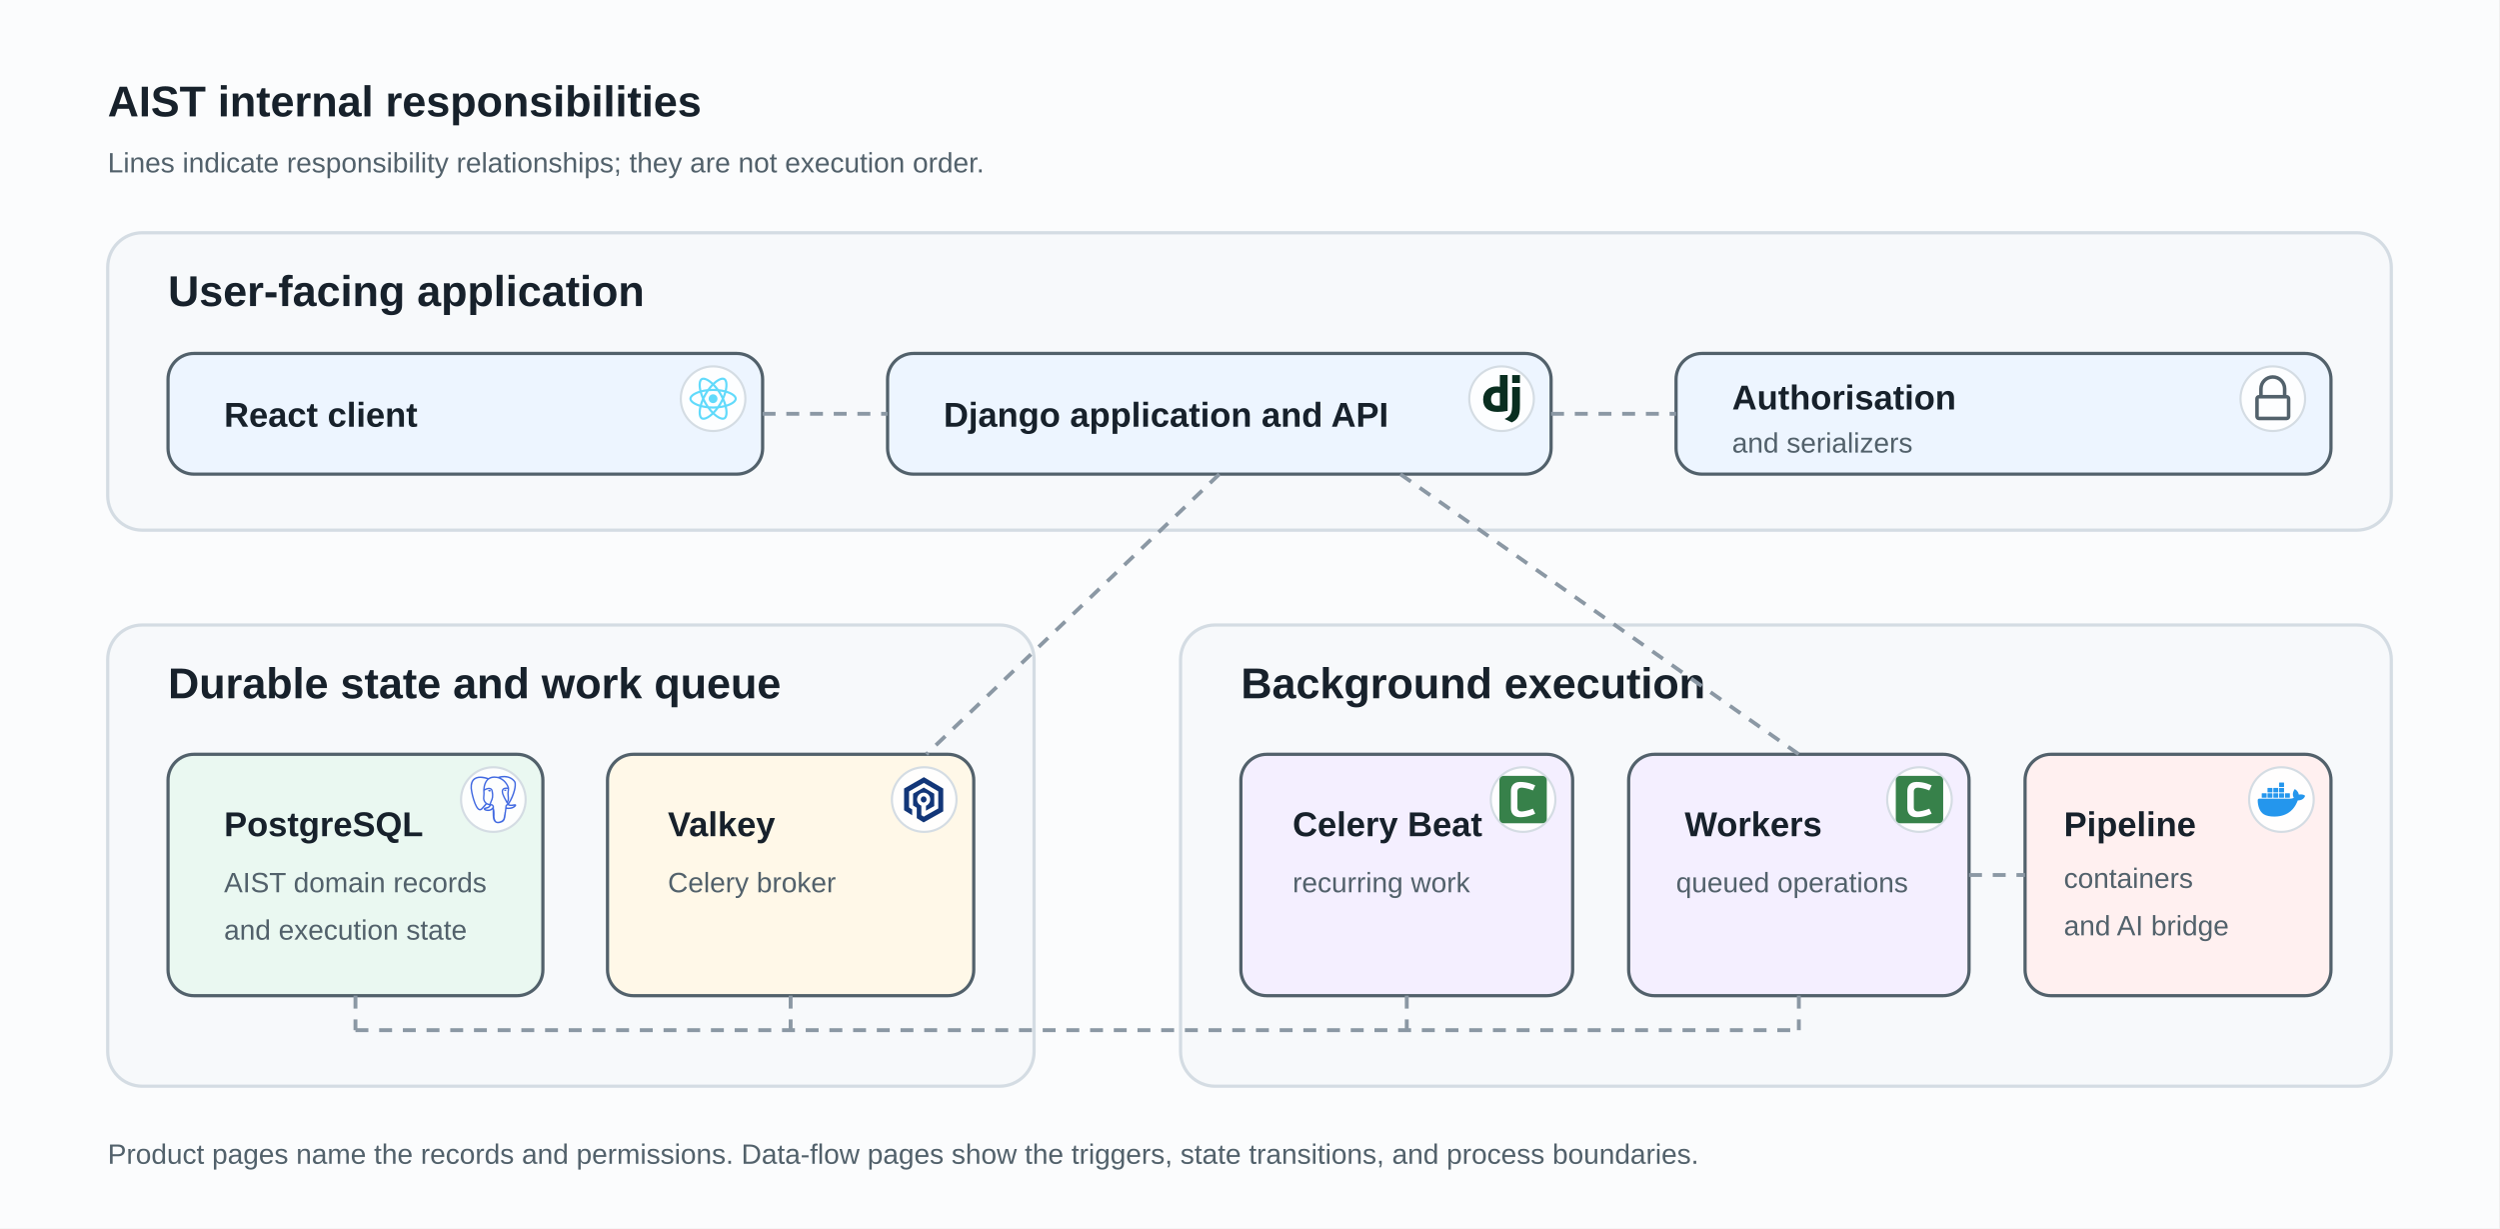
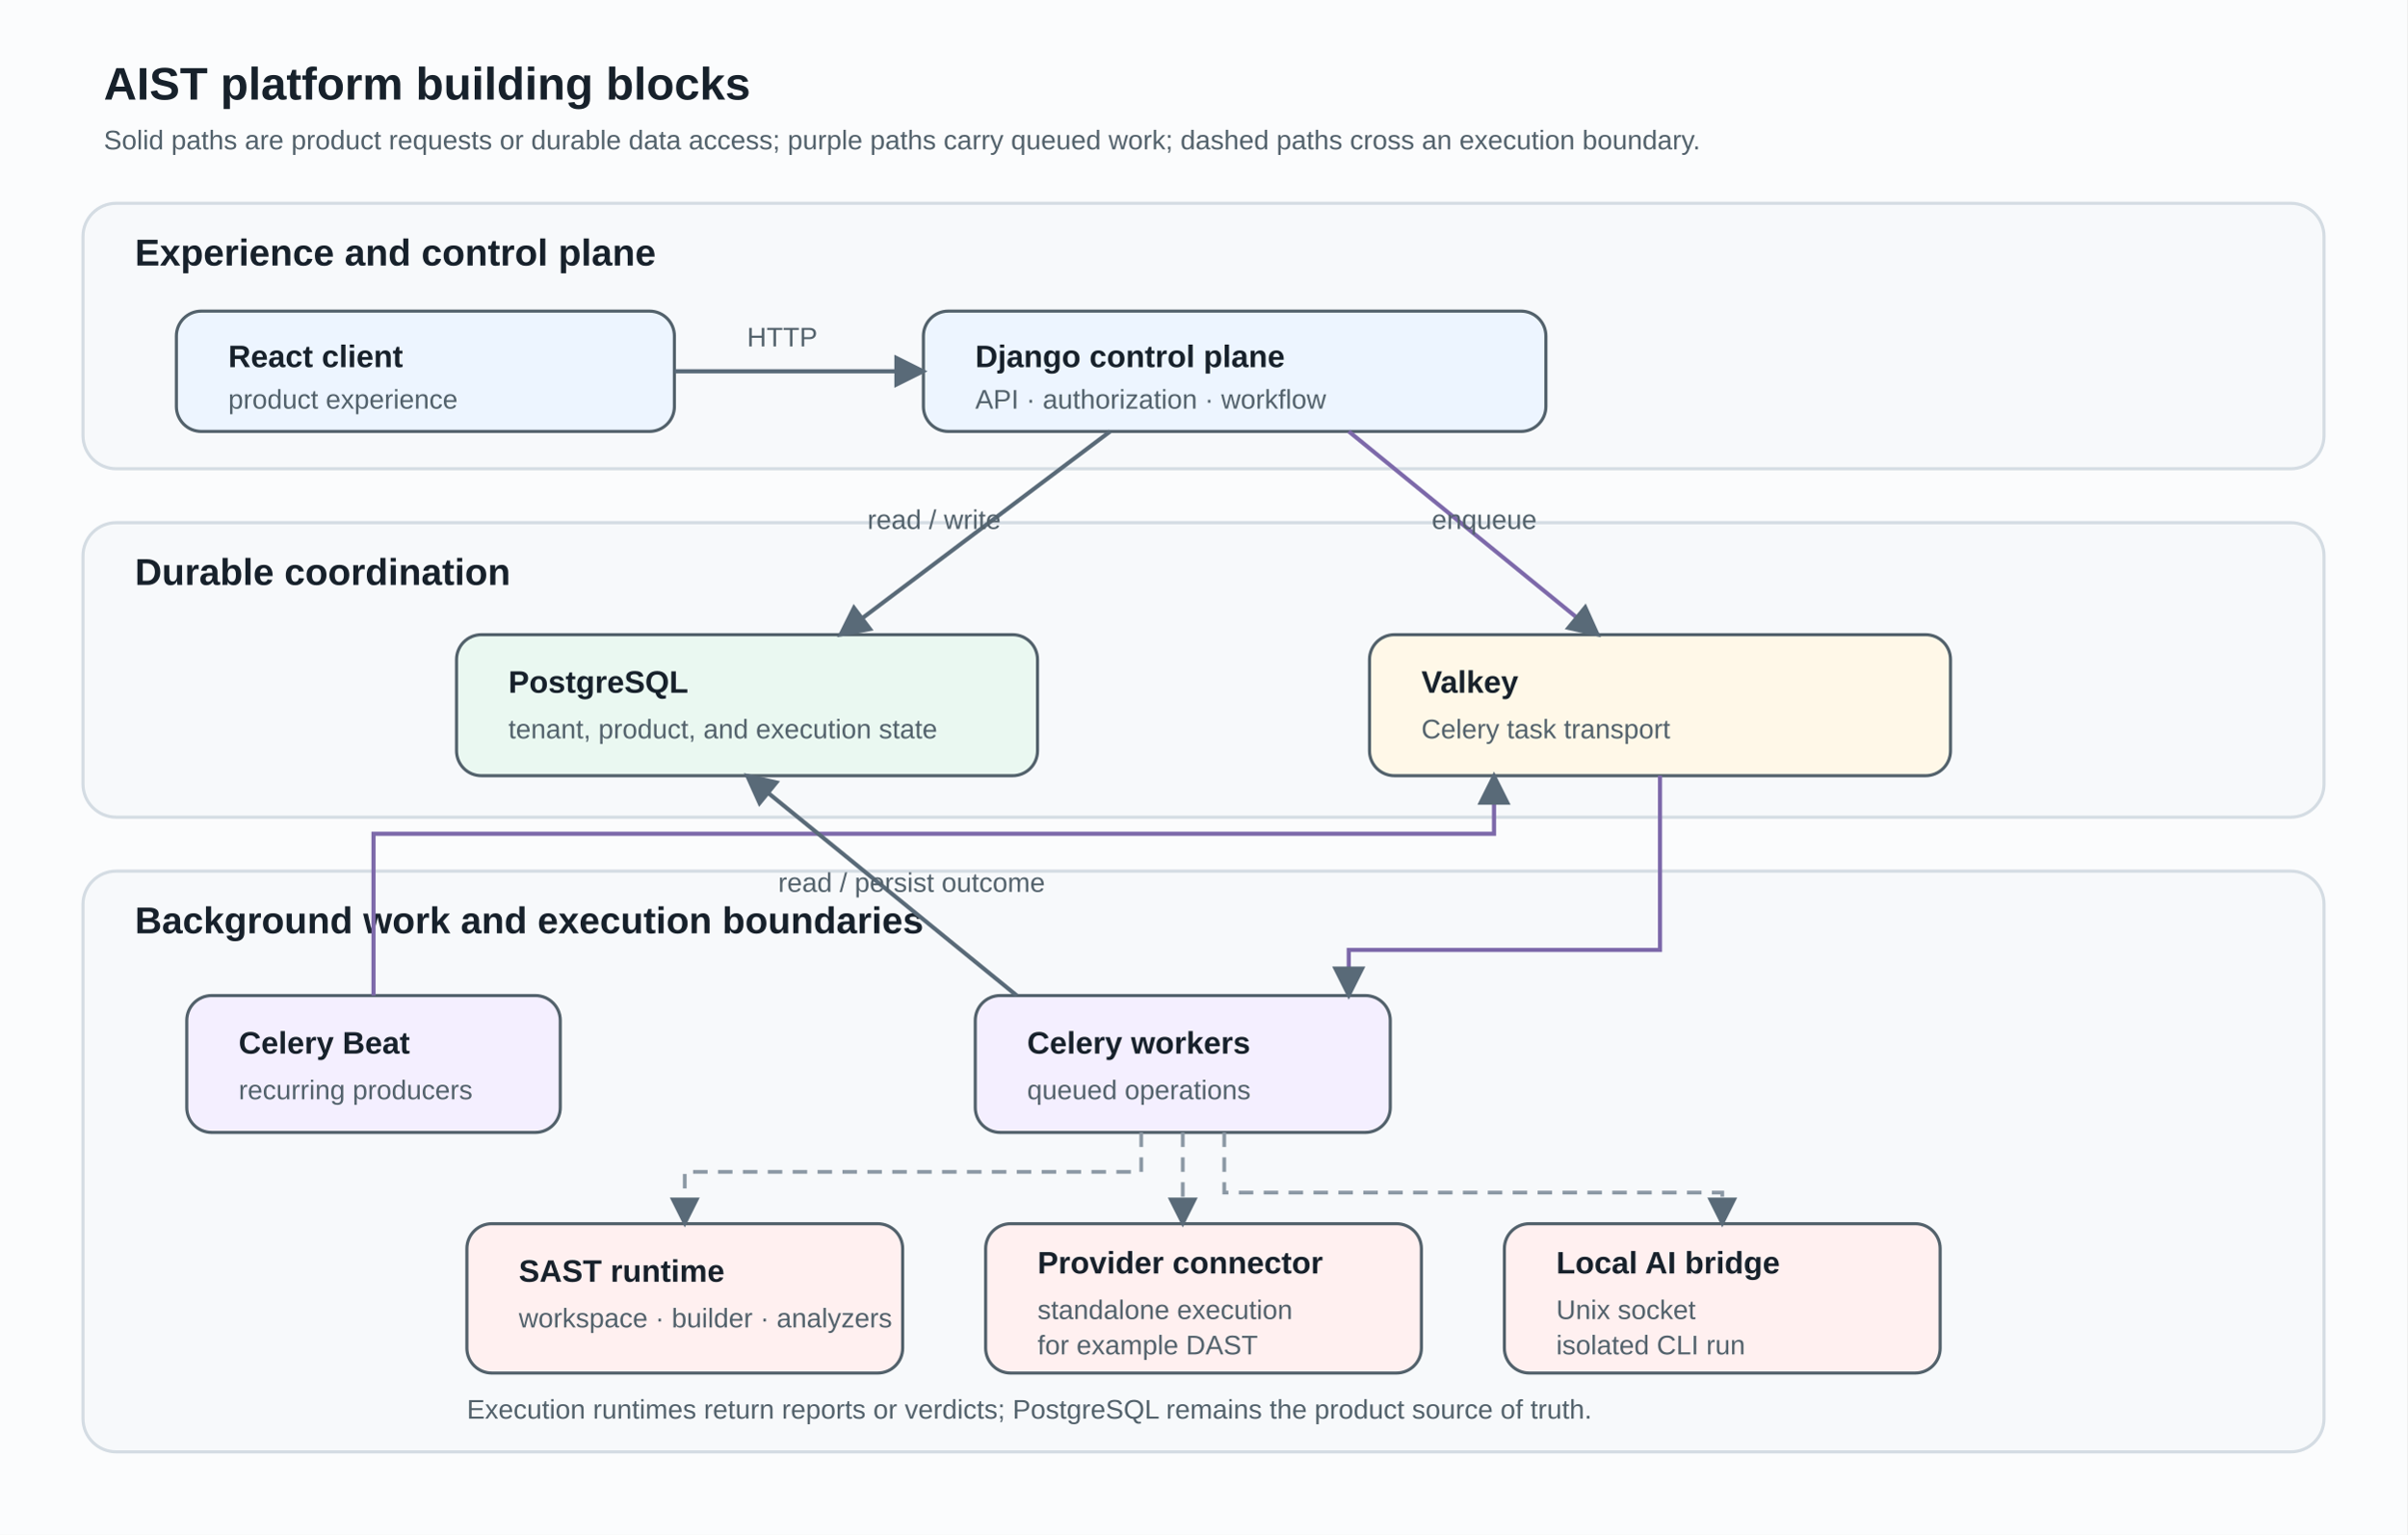
- <svg xmlns="http://www.w3.org/2000/svg" width="1160" height="570" viewBox="0 0 1160 570" role="img" aria-labelledby="title desc">
+ <svg xmlns="http://www.w3.org/2000/svg" width="1160" height="740" viewBox="0 0 1160 740" role="img" aria-labelledby="title desc">
  <defs>
-     <style>text{font-family:Arial,sans-serif;fill:#17212b}.h{font-size:20px;font-weight:700}.t{font-size:16px;font-weight:700}.s{font-size:13px;fill:#52616b}.g{fill:#f7f9fb;stroke:#d4dce3;stroke-width:1.5;rx:16}.b{stroke:#52616b;stroke-width:1.5;rx:12}.line{stroke:#8b98a4;stroke-width:1.8;fill:none;stroke-dasharray:6 5}.chip{fill:#ffffff;fill-opacity:.9;stroke:#d4dce3;stroke-width:1}</style>
-     <symbol id="ico-react" viewBox="0 0 24 24">
-       <path fill="#61DAFB" d="M14.23 12.004a2.236 2.236 0 0 1-2.235 2.236 2.236 2.236 0 0 1-2.236-2.236 2.236 2.236 0 0 1 2.235-2.236 2.236 2.236 0 0 1 2.236 2.236zm2.648-10.69c-1.346 0-3.107.96-4.888 2.622-1.78-1.653-3.542-2.602-4.887-2.602-.41 0-.783.093-1.106.278-1.375.793-1.683 3.264-.973 6.365C1.98 8.917 0 10.42 0 12.004c0 1.59 1.99 3.097 5.043 4.03-.704 3.113-.39 5.588.988 6.38.32.187.69.275 1.102.275 1.345 0 3.107-.96 4.888-2.624 1.78 1.654 3.542 2.603 4.887 2.603.41 0 .783-.09 1.106-.275 1.374-.792 1.683-3.263.973-6.365C22.02 15.096 24 13.59 24 12.004c0-1.59-1.99-3.097-5.043-4.032.704-3.11.39-5.587-.988-6.38-.318-.184-.688-.277-1.092-.278zm-.005 1.09v.006c.225 0 .406.044.558.127.666.382.955 1.835.73 3.704-.054.46-.142.945-.25 1.44-.96-.236-2.006-.417-3.107-.534-.66-.905-1.345-1.727-2.035-2.447 1.592-1.48 3.087-2.292 4.105-2.295zm-9.77.02c1.012 0 2.514.808 4.11 2.28-.686.72-1.37 1.537-2.02 2.442-1.107.117-2.154.298-3.113.538-.112-.49-.195-.964-.254-1.42-.23-1.868.054-3.32.714-3.707.19-.09.4-.127.563-.132zm4.882 3.05c.455.468.91.992 1.36 1.564-.44-.02-.89-.034-1.345-.034-.46 0-.915.01-1.36.034.44-.572.895-1.096 1.345-1.565zM12 8.1c.74 0 1.477.034 2.202.093.406.582.802 1.203 1.183 1.86.372.64.71 1.29 1.018 1.946-.308.655-.646 1.31-1.013 1.95-.38.66-.773 1.288-1.18 1.87-.728.063-1.466.098-2.21.098-.74 0-1.477-.035-2.202-.093-.406-.582-.802-1.204-1.183-1.86-.372-.64-.71-1.29-1.018-1.946.303-.657.646-1.313 1.013-1.954.38-.66.773-1.286 1.18-1.868.728-.064 1.466-.098 2.21-.098zm-3.635.254c-.24.377-.48.763-.704 1.16-.225.39-.435.782-.635 1.174-.265-.656-.49-1.31-.676-1.947.64-.15 1.315-.283 2.015-.386zm7.26 0c.695.103 1.365.23 2.006.387-.18.632-.405 1.282-.66 1.933-.2-.39-.41-.783-.64-1.174-.225-.392-.465-.774-.705-1.146zm3.063.675c.484.15.944.317 1.375.498 1.732.74 2.852 1.708 2.852 2.476-.005.768-1.125 1.74-2.857 2.475-.42.18-.88.342-1.355.493-.28-.958-.646-1.956-1.1-2.98.45-1.017.81-2.01 1.085-2.964zm-13.395.004c.278.96.645 1.957 1.1 2.98-.45 1.017-.812 2.01-1.086 2.964-.484-.15-.944-.318-1.37-.5-1.732-.737-2.852-1.706-2.852-2.474 0-.768 1.12-1.742 2.852-2.476.42-.18.88-.342 1.356-.494zm11.678 4.28c.265.657.49 1.312.676 1.948-.64.157-1.316.29-2.016.39.24-.375.48-.762.705-1.158.225-.39.435-.788.636-1.18zm-9.945.02c.2.392.41.783.64 1.175.23.39.465.772.705 1.143-.695-.102-1.365-.23-2.006-.386.18-.63.406-1.282.66-1.933zM17.92 16.32c.112.493.2.968.254 1.423.23 1.868-.054 3.32-.714 3.708-.147.09-.338.128-.563.128-1.012 0-2.514-.807-4.11-2.28.686-.72 1.37-1.536 2.02-2.44 1.107-.118 2.154-.3 3.113-.54zm-11.83.01c.96.234 2.006.415 3.107.532.66.905 1.345 1.727 2.035 2.446-1.595 1.483-3.092 2.295-4.11 2.295-.22-.005-.406-.05-.553-.132-.666-.38-.955-1.834-.73-3.703.054-.46.142-.944.25-1.438zm4.56.64c.44.02.89.034 1.345.034.46 0 .915-.01 1.36-.034-.44.572-.895 1.095-1.345 1.565-.455-.47-.91-.993-1.36-1.565z" />
-     </symbol>
-     <symbol id="ico-django" viewBox="0 0 24 24">
-       <path fill="#092E20" d="M11.146 0h3.924v18.166c-2.013.382-3.491.535-5.096.535-4.791 0-7.288-2.166-7.288-6.32 0-4.002 2.65-6.6 6.753-6.6.637 0 1.121.05 1.707.203zm0 9.143a3.894 3.894 0 00-1.325-.204c-1.988 0-3.134 1.223-3.134 3.365 0 2.09 1.096 3.236 3.109 3.236.433 0 .79-.025 1.35-.102V9.142zM21.314 6.06v9.098c0 3.134-.229 4.638-.917 5.937-.637 1.249-1.478 2.039-3.211 2.905l-3.644-1.733c1.733-.815 2.574-1.53 3.109-2.625.561-1.121.739-2.421.739-5.835V6.059h3.924zM17.39.021h3.924v4.026H17.39z" />
-     </symbol>
-     <symbol id="ico-postgresql" viewBox="0 0 24 24">
-       <path fill="#4169E1" d="M23.559 14.723a.527.527 0 0 0-.056-.119c-.139-.263-.477-.342-1.007-.232-1.653.341-2.293.131-2.526-.019 1.342-2.048 2.445-4.522 3.041-6.83.271-1.051.798-3.524.122-4.732a1.564 1.564 0 0 0-.151-.235C21.693.909 19.801.025 17.51.001c-1.495-.016-2.771.346-3.116.479a9.449 9.449 0 0 0-.516-.082 8.044 8.044 0 0 0-1.311-.128c-1.182-.018-2.204.264-3.05.841-.857-.321-4.789-1.645-7.222.079C.936 2.153.309 3.873.43 6.304c.041.818.507 3.334 1.242 5.744.46 1.506.939 2.702 1.433 3.582.553.994 1.126 1.593 1.714 1.79.447.149 1.133.144 1.858-.728.801-.964 1.59-1.826 1.945-2.207.435.235.906.362 1.39.377a.057.057 0 0 0 0.0.004 11.031 11.031 0 0 0-.247.305c-.339.43-.409.52-1.5.744-.31.064-1.134.234-1.146.811-.003.122.033.231.092.327.227.423.922.61 1.015.633 1.335.334 2.504.092 3.371-.679-.017 2.231.077 4.417.345 5.087.221.553.762 1.905 2.469 1.904.251 0 .526-.029.83-.094 1.782-.382 2.556-1.17 2.855-2.906.15-.871.402-2.875.539-4.101.017-.07.036-.121.057-.136.001-.001.07-.047.427.031a.367.367 0 0 0 .044.007l.254.022.015.001c.847.038 1.911-.143 2.531-.431.644-.299 1.806-1.032 1.595-1.67zM2.371 11.877c-.744-2.436-1.178-4.885-1.212-5.572-.109-2.171.417-3.683 1.562-4.493 1.837-1.299 4.84-.541 6.108-.13-.003.003-.007.006-.01.009-2.024 2.044-1.976 5.536-1.971 5.75-0.0.082.007.199.016.359.035.587.1 1.68-.073 2.918-.161 1.15.194 2.276.973 3.089.081.084.165.163.252.237-.347.371-1.1 1.193-1.903 2.158-.568.682-.96.552-1.089.509-.392-.131-.813-.587-1.238-1.322-.48-.839-.964-2.032-1.415-3.513zm6.007 5.087c-.171-.043-.327-.113-.432-.177.089-.039.237-.09.483-.141 1.283-.264 1.482-.451 1.914-1.0.099-.126.212-.269.367-.443a.355.355 0 0 0 .074-.13c.171-.151.272-.11.437-.042.156.065.308.26.369.475.029.102.062.294-.045.444-.904 1.266-2.222 1.249-3.168 1.013zm2.094-3.988-.052.141c-.133.357-.257.688-.333 1.003-.667-.002-1.317-.287-1.81-.802-.628-.655-.913-1.566-.782-2.5.183-1.308.115-2.447.079-3.059-.005-.086-.009-.161-.012-.22.296-.262 1.666-.996 2.643-.772.446.102.718.406.831.928.585 2.704.077 3.831-.33 4.736-.084.187-.163.363-.231.545zm7.364 4.572c-.017.177-.036.376-.062.596l-.146.438a.355.355 0 0 0-.018.108c-.006.475-.054.649-.115.869-.063.229-.135.489-.179 1.058-.11 1.414-.878 2.227-2.417 2.557-1.516.325-1.784-.497-2.021-1.222a6.582 6.582 0 0 0-.077-.227c-.215-.586-.191-1.412-.157-2.555.017-.561-.025-1.901-.33-2.646.004-.293.011-.591.019-.892a.353.353 0 0 0-.015-.113 1.493 1.493 0 0 0-.044-.208c-.123-.428-.421-.787-.78-.935-.142-.059-.404-.167-.718-.087.067-.276.183-.588.309-.925l.053-.142c.059-.16.134-.326.213-.501.426-.948 1.011-2.245.377-5.177-.237-1.098-1.03-1.634-2.232-1.51-.721.075-1.38.365-1.709.532a5.672 5.672 0 0 0-.196.104c.092-1.106.439-3.174 1.736-4.482a4.031 4.031 0 0 1 .303-.276.353.353 0 0 0 .145-.064c.752-.571 1.694-.851 2.802-.833.409.007.802.034 1.174.081 1.939.354 3.244 1.447 4.036 2.383.814.962 1.255 1.931 1.431 2.454-1.323-.135-2.223.127-2.68.779-.993 1.419.543 4.173 1.281 5.496.135.243.252.452.289.541.24.583.551.971.779 1.255.07.087.137.171.189.245-.401.116-1.121.383-1.055 1.717-.012.156-.042.447-.083.815-.046.208-.07.46-.099.766zm.89-1.621c-.041-.832.269-.918.597-1.01a2.857 2.857 0 0 0 .135-.041 1.202 1.202 0 0 0 .134.103c.57.377 1.582.421 3.007.134-.202.177-.519.399-.953.601-.41.19-1.096.333-1.747.364-.72.034-1.086-.081-1.172-.151zm.57-9.271c-.006.351-.054.669-.105 1.002-.055.358-.112.727-.126 1.176-.014.437.04.891.093 1.33.107.887.216 1.8-.207 2.701a3.527 3.527 0 0 1-.188-.386c-.053-.128-.167-.333-.325-.616-.616-1.104-2.057-3.69-1.319-4.745.38-.543 1.341-.566 2.178-.463zm.228 7.014a12.376 12.376 0 0 0-.085-.107l-.035-.044c.726-1.2.584-2.386.458-3.438-.052-.432-.101-.84-.088-1.223.013-.406.067-.754.118-1.091.064-.415.129-.844.111-1.351.013-.053.019-.116.012-.19-.046-.485-.6-1.938-1.729-3.253-.608-.707-1.49-1.497-2.689-2.039.525-.107 1.233-.203 2.024-.186 2.051.046 3.675.814 4.824 2.282a.908.908 0 0 1 .067.1c.723 1.356-.276 6.275-2.987 10.54zm-8.817-6.116c-.025.179-.309.422-.621.422a.582.582 0 0 1-.081-.006c-.187-.026-.377-.144-.506-.316-.046-.06-.12-.178-.105-.284.005-.04.026-.099.092-.149.118-.089.352-.123.61-.087.316.044.643.194.611.419zm7.931-.411c.011.079-.049.201-.153.31-.068.072-.212.196-.408.223a.546.546 0 0 1-.075.005c-.293 0-.541-.234-.561-.372-.024-.176.264-.311.561-.352.297-.041.611.009.636.185z" />
-     </symbol>
-     <symbol id="ico-valkey" viewBox="0 0 64 73">
-       <path fill="#123678" d="M 13.482 60.695 L 0.998 52.884 L 0.998 19.503 L 31.528 2.001 L 61.318 19.532 L 61.318 54.645 L 31.055 71.689 L 20.548 65.116 L 20.548 51.041 L 20.548 49.12 L 14.852 45.556 L 14.852 27.453 L 31.346 17.997 L 47.464 27.482 L 47.464 46.451 L 34.703 53.638 L 34.703 45.999 C 38.529 44.526 41.274 40.739 41.274 36.27 C 41.274 30.511 36.713 25.884 31.158 25.884 C 25.603 25.884 21.042 30.511 21.042 36.27 C 21.042 40.739 23.787 44.526 27.612 45.999 L 27.612 60.474 L 31.261 62.756 L 53.635 50.155 L 53.635 23.925 L 31.477 10.885 L 8.681 23.954 L 8.681 48.629 L 13.482 51.633 L 13.482 60.695 Z M 31.158 31.498 C 33.672 31.498 35.66 33.664 35.66 36.27 C 35.66 38.877 33.672 41.043 31.158 41.043 C 28.644 41.043 26.656 38.877 26.656 36.27 C 26.656 33.664 28.644 31.498 31.158 31.498 Z" />
-     </symbol>
-     <symbol id="ico-celery" viewBox="0 0 24 24">
-       <path fill="#37814A" d="M2.303 0A2.298 2.298 0 0 0 0 2.303v19.394A2.298 2.298 0 0 0 2.303 24h19.394A2.298 2.298 0 0 0 24 21.697V2.303A2.298 2.298 0 0 0 21.697 0zm8.177 3.072c4.098 0 7.028 1.438 7.68 1.764l-1.194 2.55c-2.442-1.057-4.993-1.41-5.672-1.41-1.574 0-2.17.922-2.17 1.763v8.494c0 .869.596 1.791 2.17 1.791.679 0 3.23-.38 5.672-1.41l1.194 2.496c-.435.271-3.637 1.818-7.68 1.818-1.112 0-4.64-.244-4.64-4.64V7.713c0-4.397 3.528-4.64 4.64-4.64z" />
-     </symbol>
-     <symbol id="ico-lock" viewBox="0 0 24 24">
-       <path fill="none" stroke="#52616b" stroke-width="1.8" stroke-linecap="round" stroke-linejoin="round" d="M6 11V7a6 6 0 0 1 12 0v4M5 11h14a1 1 0 0 1 1 1v9a1 1 0 0 1-1 1H5a1 1 0 0 1-1-1v-9a1 1 0 0 1 1-1z" />
-     </symbol>
-     <symbol id="ico-docker" viewBox="0 0 24 24">
-       <path fill="#2496ED" d="M13.983 11.078h2.119a.186.186 0 00.186-.185V9.006a.186.186 0 00-.186-.186h-2.119a.185.185 0 00-.185.185v1.888c0 .102.083.185.185.185m-2.954-5.43h2.118a.186.186 0 00.186-.186V3.574a.186.186 0 00-.186-.185h-2.118a.185.185 0 00-.185.185v1.888c0 .102.082.185.185.185m0 2.716h2.118a.187.187 0 00.186-.186V6.29a.186.186 0 00-.186-.185h-2.118a.185.185 0 00-.185.185v1.887c0 .102.082.185.185.186m-2.93 0h2.12a.186.186 0 00.184-.186V6.29a.185.185 0 00-.185-.185H8.1a.185.185 0 00-.185.185v1.887c0 .102.083.185.185.186m-2.964 0h2.119a.186.186 0 00.185-.186V6.29a.185.185 0 00-.185-.185H5.136a.186.186 0 00-.186.185v1.887c0 .102.084.185.186.186m5.893 2.715h2.118a.186.186 0 00.186-.185V9.006a.186.186 0 00-.186-.186h-2.118a.185.185 0 00-.185.185v1.888c0 .102.082.185.185.185m-2.93 0h2.12a.185.185 0 00.184-.185V9.006a.185.185 0 00-.184-.186h-2.12a.185.185 0 00-.184.185v1.888c0 .102.083.185.185.185m-2.964 0h2.119a.185.185 0 00.185-.185V9.006a.185.185 0 00-.184-.186h-2.12a.186.186 0 00-.186.186v1.887c0 .102.084.185.186.185m-2.92 0h2.12a.185.185 0 00.184-.185V9.006a.185.185 0 00-.184-.186h-2.12a.185.185 0 00-.184.185v1.888c0 .102.082.185.185.185M23.763 9.89c-.065-.051-.672-.51-1.954-.51-.338.001-.676.03-1.01.087-.248-1.7-1.653-2.53-1.716-2.566l-.344-.199-.226.327c-.284.438-.49.922-.612 1.43-.23.97-.09 1.882.403 2.661-.595.332-1.55.413-1.744.42H.751a.751.751 0 00-.75.748 11.376 11.376 0 00.692 4.062c.545 1.428 1.355 2.48 2.41 3.124 1.18.723 3.1 1.137 5.275 1.137.983.003 1.963-.086 2.93-.266a12.248 12.248 0 003.823-1.389c.98-.567 1.86-1.288 2.61-2.136 1.252-1.418 1.998-2.997 2.553-4.4h.221c1.372 0 2.215-.549 2.68-1.009.309-.293.55-.65.707-1.046l.098-.288Z" />
-     </symbol>
+     <style>
+       text{font-family:Arial,sans-serif;fill:#17212b}.title{font-size:22px;font-weight:700}.group{font-size:18px;font-weight:700}.name{font-size:15px;font-weight:700}.detail{font-size:13px;fill:#52616b}.box{stroke:#52616b;stroke-width:1.5;rx:12}.lane{fill:#f7f9fb;stroke:#d4dce3;stroke-width:1.5;rx:16}.flow{fill:none;stroke:#596a78;stroke-width:2;marker-end:url(#arrow)}.async{fill:none;stroke:#7d69aa;stroke-width:2;marker-end:url(#arrow)}.control{fill:none;stroke:#8b98a4;stroke-width:1.8;stroke-dasharray:7 5;marker-end:url(#arrow)}
+     </style>
+     <marker id="arrow" markerWidth="8" markerHeight="8" refX="7" refY="4" orient="auto">
+       <path d="M0 0L8 4L0 8Z" fill="#596a78" />
+     </marker>
  </defs>
-   <rect width="1160" height="570" fill="#fbfcfd" />
-   <text x="50" y="54" class="h">AIST internal responsibilities</text>
-   <text x="50" y="80" class="s">Lines indicate responsibility relationships; they are not execution order.</text>
-   <rect x="50" y="108" width="1060" height="138" class="g" />
-   <text x="78" y="142" class="h">User-facing application</text>
-   <rect x="78" y="164" width="276" height="56" class="b" fill="#edf5ff" />
-   <text x="104" y="198" class="t">React client</text>
-   <circle cx="331" cy="185" r="15" class="chip" />
-   <use href="#ico-react" x="320" y="174" width="22" height="22" aria-hidden="true" />
-   <rect x="412" y="164" width="308" height="56" class="b" fill="#edf5ff" />
-   <text x="438" y="198" class="t">Django application and API</text>
-   <circle cx="697" cy="185" r="15" class="chip" />
-   <use href="#ico-django" x="686" y="174" width="22" height="22" aria-hidden="true" />
-   <rect x="778" y="164" width="304" height="56" class="b" fill="#edf5ff" />
-   <text x="804" y="190" class="t">Authorisation</text>
-   <text x="804" y="210" class="s">and serializers</text>
-   <circle cx="1055" cy="185" r="15" class="chip" />
-   <use href="#ico-lock" x="1044" y="174" width="22" height="22" aria-hidden="true" />
-   <rect x="50" y="290" width="430" height="214" class="g" />
-   <text x="78" y="324" class="h">Durable state and work queue</text>
-   <rect x="78" y="350" width="174" height="112" class="b" fill="#eaf8f1" stroke="#4d9874" />
-   <text x="104" y="388" class="t">PostgreSQL</text>
-   <text x="104" y="414" class="s">AIST domain records</text>
-   <text x="104" y="436" class="s">and execution state</text>
-   <circle cx="229" cy="371" r="15" class="chip" />
-   <use href="#ico-postgresql" x="218" y="360" width="22" height="22" aria-hidden="true" />
-   <rect x="282" y="350" width="170" height="112" class="b" fill="#fff8e8" stroke="#9e751d" />
-   <text x="310" y="388" class="t">Valkey</text>
-   <text x="310" y="414" class="s">Celery broker</text>
-   <circle cx="429" cy="371" r="15" class="chip" />
-   <use href="#ico-valkey" x="418" y="360" width="22" height="22" aria-hidden="true" />
-   <rect x="548" y="290" width="562" height="214" class="g" />
-   <text x="576" y="324" class="h">Background execution</text>
-   <rect x="576" y="350" width="154" height="112" class="b" fill="#f4efff" stroke="#7d69aa" />
-   <text x="600" y="388" class="t">Celery Beat</text>
-   <text x="600" y="414" class="s">recurring work</text>
-   <circle cx="707" cy="371" r="15" class="chip" />
-   <use href="#ico-celery" x="696" y="360" width="22" height="22" aria-hidden="true" />
-   <rect x="756" y="350" width="158" height="112" class="b" fill="#f4efff" stroke="#7d69aa" />
-   <text x="782" y="388" class="t">Workers</text>
-   <text x="778" y="414" class="s">queued operations</text>
-   <circle cx="891" cy="371" r="15" class="chip" />
-   <use href="#ico-celery" x="880" y="360" width="22" height="22" aria-hidden="true" />
-   <rect x="940" y="350" width="142" height="112" class="b" fill="#fff0f0" stroke="#b86161" />
-   <text x="958" y="388" class="t">Pipeline</text>
-   <text x="958" y="412" class="s">containers</text>
-   <text x="958" y="434" class="s">and AI bridge</text>
-   <circle cx="1059" cy="371" r="15" class="chip" />
-   <use href="#ico-docker" x="1048" y="360" width="22" height="22" aria-hidden="true" />
-   <path d="M354 192L412 192M720 192L778 192M566 220L430 350M650 220L835 350M165 462L165 478M367 462L367 478M653 462L653 478M835 462L835 478M165 478L835 478M914 406L940 406" class="line" />
-   <text x="50" y="540" class="s">Product pages name the records and permissions. Data-flow pages show the triggers, state transitions, and process boundaries.</text>
+   <rect width="1160" height="740" fill="#fbfcfd" />
+   <text x="50" y="48" class="title">AIST platform building blocks</text>
+   <text x="50" y="72" class="detail">Solid paths are product requests or durable data access; purple paths carry queued work; dashed paths cross an execution boundary.</text>
+   <rect x="40" y="98" width="1080" height="128" class="lane" />
+   <text x="65" y="128" class="group">Experience and control plane</text>
+   <rect x="85" y="150" width="240" height="58" class="box" fill="#edf5ff" />
+   <text x="110" y="177" class="name">React client</text>
+   <text x="110" y="197" class="detail">product experience</text>
+   <rect x="445" y="150" width="300" height="58" class="box" fill="#edf5ff" />
+   <text x="470" y="177" class="name">Django control plane</text>
+   <text x="470" y="197" class="detail">API · authorization · workflow</text>
+   <path d="M325 179L445 179" class="flow" />
+   <text x="360" y="167" class="detail">HTTP</text>
+   <rect x="40" y="252" width="1080" height="142" class="lane" />
+   <text x="65" y="282" class="group">Durable coordination</text>
+   <rect x="220" y="306" width="280" height="68" class="box" fill="#eaf8f1" />
+   <text x="245" y="334" class="name">PostgreSQL</text>
+   <text x="245" y="356" class="detail">tenant, product, and execution state</text>
+   <rect x="660" y="306" width="280" height="68" class="box" fill="#fff8e8" />
+   <text x="685" y="334" class="name">Valkey</text>
+   <text x="685" y="356" class="detail">Celery task transport</text>
+   <path d="M535 208L405 306" class="flow" />
+   <text x="418" y="255" class="detail">read / write</text>
+   <path d="M650 208L770 306" class="async" />
+   <text x="690" y="255" class="detail">enqueue</text>
+   <rect x="40" y="420" width="1080" height="280" class="lane" />
+   <text x="65" y="450" class="group">Background work and execution boundaries</text>
+   <rect x="90" y="480" width="180" height="66" class="box" fill="#f4efff" />
+   <text x="115" y="508" class="name">Celery Beat</text>
+   <text x="115" y="530" class="detail">recurring producers</text>
+   <rect x="470" y="480" width="200" height="66" class="box" fill="#f4efff" />
+   <text x="495" y="508" class="name">Celery workers</text>
+   <text x="495" y="530" class="detail">queued operations</text>
+   <path d="M180 480L180 402L720 402L720 374" class="async" />
+   <path d="M800 374L800 458L650 458L650 480" class="async" />
+   <path d="M490 480L360 374" class="flow" />
+   <text x="375" y="430" class="detail">read / persist outcome</text>
+   <rect x="225" y="590" width="210" height="72" class="box" fill="#fff0f0" />
+   <text x="250" y="618" class="name">SAST runtime</text>
+   <text x="250" y="640" class="detail">workspace · builder · analyzers</text>
+   <rect x="475" y="590" width="210" height="72" class="box" fill="#fff0f0" />
+   <text x="500" y="614" class="name">Provider connector</text>
+   <text x="500" y="636" class="detail">standalone execution</text>
+   <text x="500" y="653" class="detail">for example DAST</text>
+   <rect x="725" y="590" width="210" height="72" class="box" fill="#fff0f0" />
+   <text x="750" y="614" class="name">Local AI bridge</text>
+   <text x="750" y="636" class="detail">Unix socket</text>
+   <text x="750" y="653" class="detail">isolated CLI run</text>
+   <path d="M550 546L550 565L330 565L330 590" class="control" />
+   <path d="M570 546L570 590" class="control" />
+   <path d="M590 546L590 575L830 575L830 590" class="control" />
+   <text x="225" y="684" class="detail">Execution runtimes return reports or verdicts; PostgreSQL remains the product source of truth.</text>
</svg>
